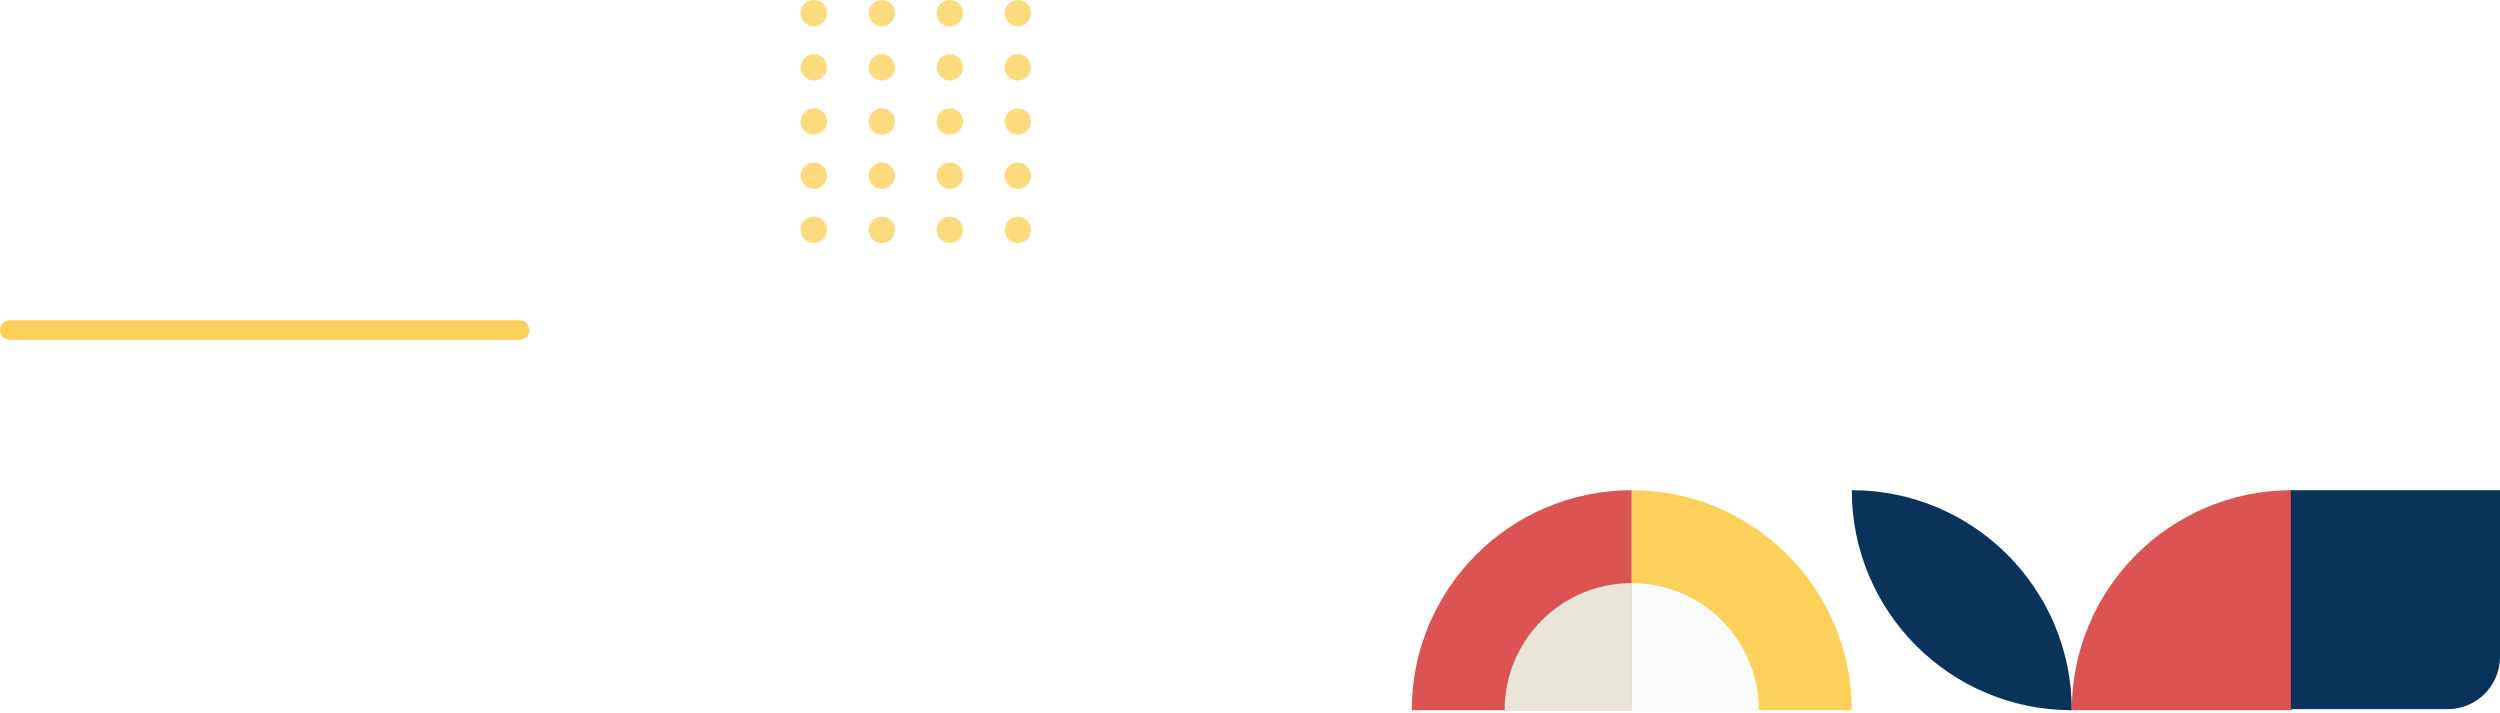
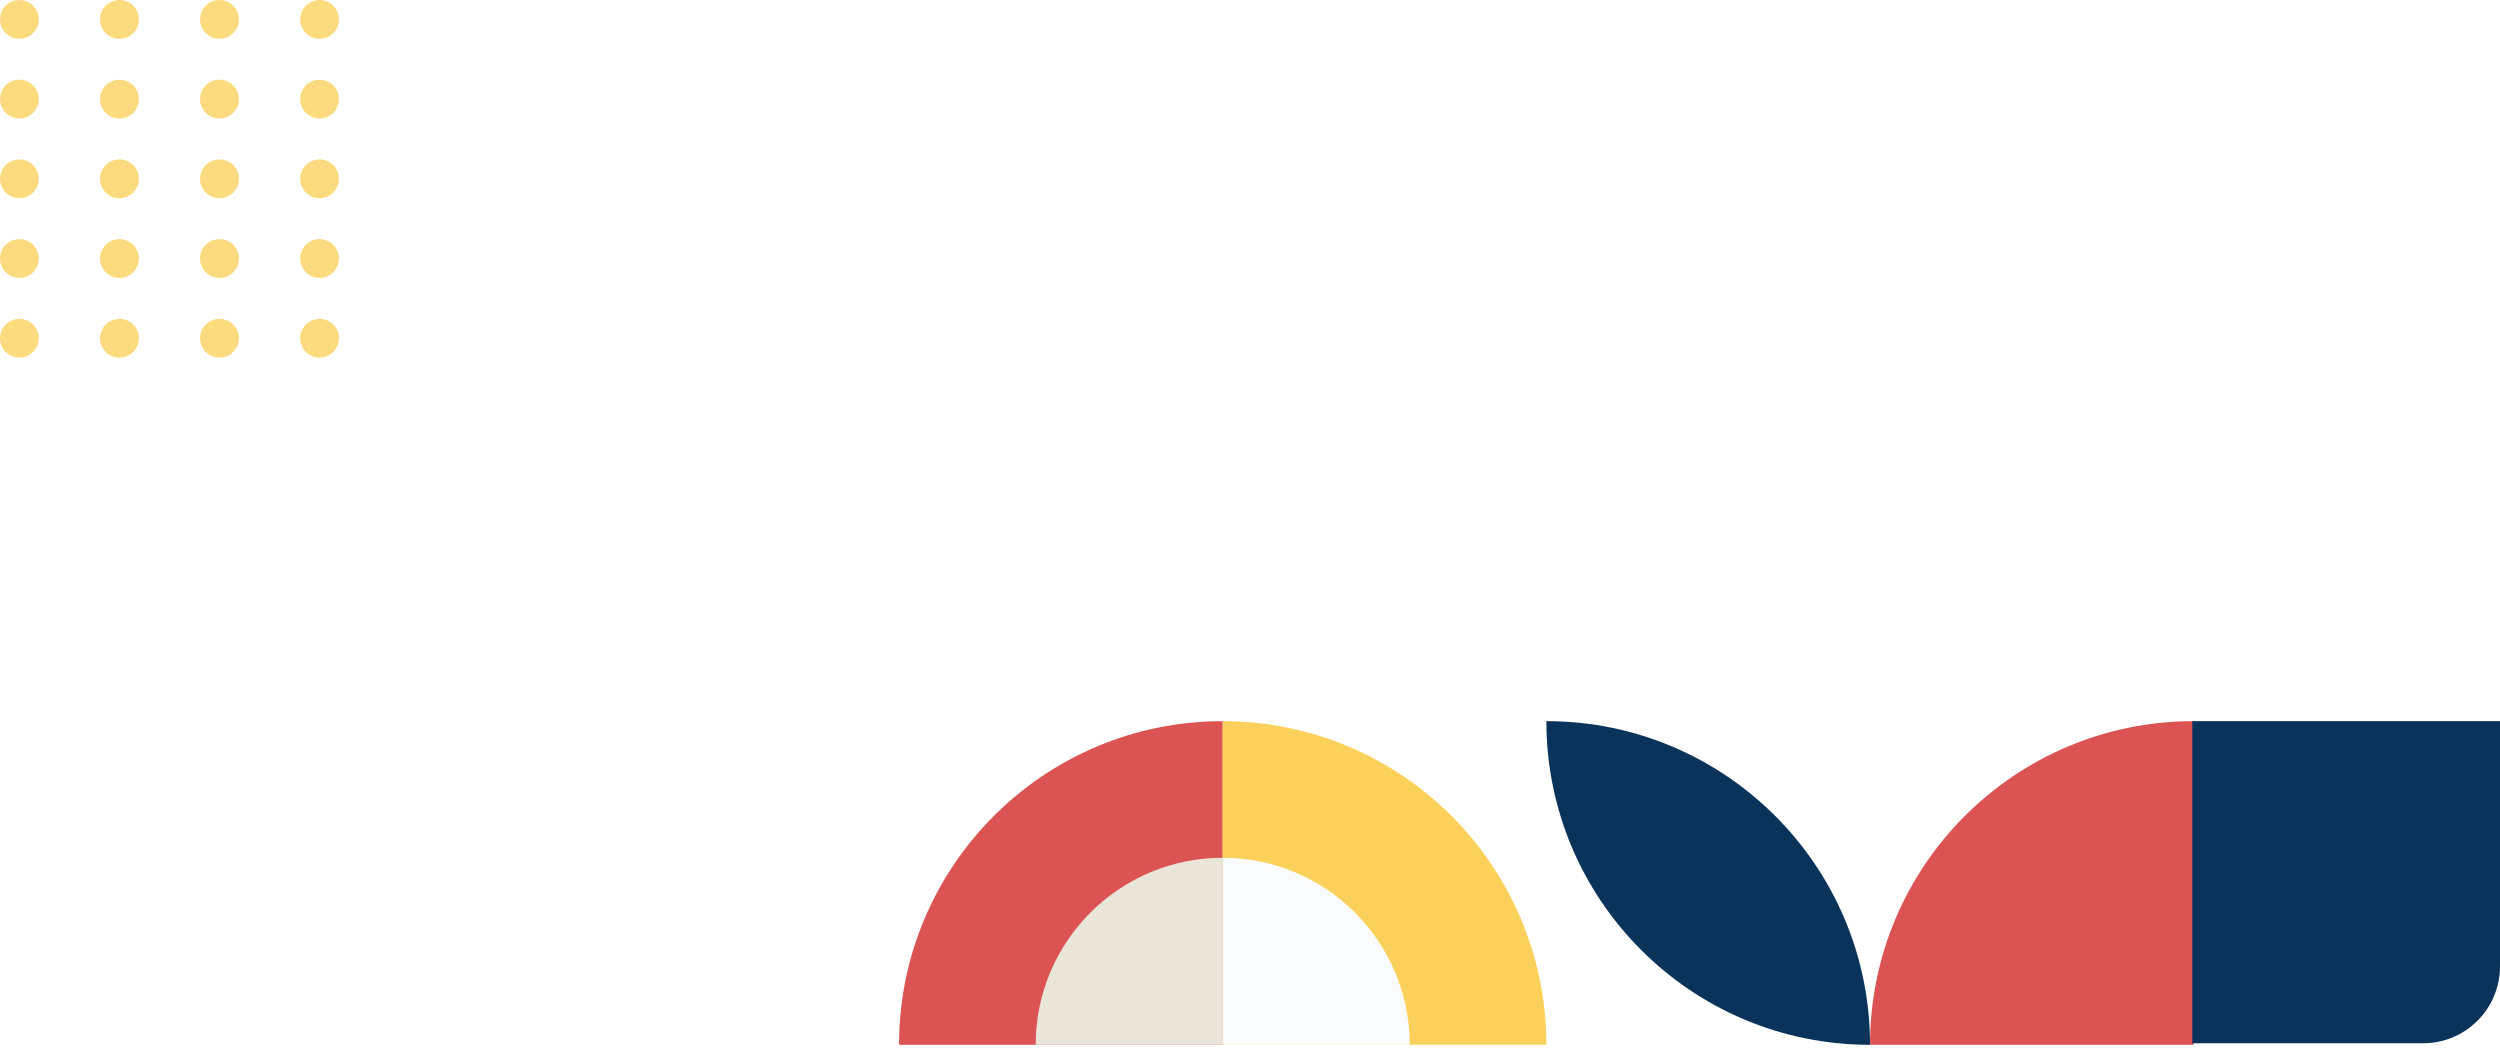
- <svg xmlns="http://www.w3.org/2000/svg" width="765" height="218" viewBox="0 0 765 218" fill="none">
-   <path d="M3 101H159" stroke="#FBD15B" stroke-width="6" stroke-linecap="round" />
-   <path d="M499.322 150C462.141 150 432 180.141 432 217.322H499.322V150Z" fill="#DC5354" />
-   <path d="M499.322 150V217.322H566.644C566.644 180.141 536.503 150 499.322 150Z" fill="#FBD15B" />
-   <path d="M499.322 178.419C477.836 178.419 460.419 195.836 460.419 217.322H499.322V178.419Z" fill="#E9E5D9" />
-   <path d="M499.322 178.419V217.322H538.225C538.225 195.836 520.808 178.419 499.322 178.419Z" fill="#F9FBFC" />
-   <path d="M566.644 150C566.644 187.181 596.785 217.322 633.966 217.322C633.966 180.141 603.825 150 566.644 150Z" fill="#0A335B" />
-   <path d="M701.287 150C664.106 150 633.965 180.141 633.965 217.322H701.287V150Z" fill="#DC5354" />
-   <path d="M249.036 24.651C250.099 24.651 251.138 24.22 251.89 23.469C252.642 22.717 253.072 21.678 253.072 20.615C253.072 19.552 252.641 18.513 251.89 17.761C251.138 17.01 250.099 16.579 249.036 16.579C247.973 16.579 246.933 17.01 246.182 17.761C245.431 18.513 245 19.552 245 20.615C245 21.678 245.431 22.717 246.182 23.469C246.934 24.221 247.973 24.651 249.036 24.651Z" fill="#FBD15B" fill-opacity="0.78" />
-   <path d="M290.649 24.651H290.669C292.898 24.651 294.705 22.844 294.705 20.615C294.705 18.386 292.898 16.579 290.669 16.579H290.649C288.42 16.579 286.613 18.386 286.613 20.615C286.613 22.844 288.42 24.651 290.649 24.651Z" fill="#FBD15B" fill-opacity="0.78" />
-   <path d="M269.838 24.651H269.858C272.087 24.651 273.894 22.844 273.894 20.615C273.894 18.386 272.087 16.579 269.858 16.579H269.838C267.609 16.579 265.802 18.386 265.802 20.615C265.801 22.844 267.608 24.651 269.838 24.651Z" fill="#FBD15B" fill-opacity="0.78" />
-   <path d="M311.47 24.651C312.533 24.651 313.572 24.22 314.324 23.469C315.075 22.717 315.506 21.678 315.506 20.615C315.506 19.552 315.075 18.513 314.324 17.761C313.572 17.01 312.533 16.579 311.47 16.579C310.407 16.579 309.367 17.01 308.616 17.761C307.864 18.513 307.434 19.552 307.434 20.615C307.434 21.678 307.864 22.717 308.616 23.469C309.368 24.221 310.407 24.651 311.47 24.651Z" fill="#FBD15B" fill-opacity="0.78" />
-   <path d="M249.036 8.072C250.099 8.072 251.138 7.641 251.89 6.89C252.642 6.139 253.072 5.099 253.072 4.036C253.072 2.973 252.641 1.933 251.89 1.182C251.138 0.43 250.099 0 249.036 0C247.973 0 246.933 0.43 246.182 1.182C245.431 1.934 245 2.973 245 4.036C245 5.098 245.431 6.138 246.182 6.89C246.934 7.642 247.973 8.072 249.036 8.072Z" fill="#FBD15B" fill-opacity="0.78" />
-   <path d="M290.649 8.072H290.669C292.898 8.072 294.705 6.265 294.705 4.036C294.705 1.807 292.898 0 290.669 0H290.649C288.42 0 286.613 1.807 286.613 4.036C286.613 6.265 288.42 8.072 290.649 8.072Z" fill="#FBD15B" fill-opacity="0.78" />
-   <path d="M269.838 8.072H269.858C272.087 8.072 273.894 6.265 273.894 4.036C273.894 1.807 272.087 0 269.858 0H269.838C267.609 0 265.802 1.807 265.802 4.036C265.801 6.265 267.608 8.072 269.838 8.072Z" fill="#FBD15B" fill-opacity="0.78" />
-   <path d="M311.47 8.072C312.533 8.072 313.572 7.641 314.324 6.89C315.075 6.139 315.506 5.099 315.506 4.036C315.506 2.973 315.075 1.933 314.324 1.182C313.572 0.43 312.533 0 311.47 0C310.407 0 309.367 0.43 308.616 1.182C307.864 1.934 307.434 2.973 307.434 4.036C307.434 5.098 307.864 6.138 308.616 6.89C309.368 7.642 310.407 8.072 311.47 8.072Z" fill="#FBD15B" fill-opacity="0.78" />
-   <path d="M249.036 41.23C250.099 41.23 251.138 40.799 251.89 40.048C252.642 39.296 253.072 38.257 253.072 37.194C253.072 36.131 252.641 35.091 251.89 34.34C251.138 33.588 250.099 33.158 249.036 33.158C247.973 33.158 246.933 33.588 246.182 34.34C245.431 35.092 245 36.131 245 37.194C245 38.257 245.431 39.296 246.182 40.048C246.934 40.799 247.973 41.23 249.036 41.23Z" fill="#FBD15B" fill-opacity="0.78" />
-   <path d="M290.649 41.23H290.669C292.898 41.23 294.705 39.423 294.705 37.194C294.705 34.965 292.898 33.158 290.669 33.158H290.649C288.42 33.158 286.613 34.965 286.613 37.194C286.613 39.423 288.42 41.23 290.649 41.23Z" fill="#FBD15B" fill-opacity="0.78" />
-   <path d="M269.838 41.23H269.858C272.087 41.23 273.894 39.423 273.894 37.194C273.894 34.965 272.087 33.158 269.858 33.158H269.838C267.609 33.158 265.802 34.965 265.802 37.194C265.801 39.423 267.608 41.23 269.838 41.23Z" fill="#FBD15B" fill-opacity="0.78" />
-   <path d="M311.47 41.23C312.533 41.23 313.572 40.799 314.324 40.048C315.075 39.296 315.506 38.257 315.506 37.194C315.506 36.131 315.075 35.091 314.324 34.34C313.572 33.588 312.533 33.158 311.47 33.158C310.407 33.158 309.367 33.588 308.616 34.34C307.864 35.092 307.434 36.131 307.434 37.194C307.434 38.257 307.864 39.296 308.616 40.048C309.368 40.799 310.407 41.23 311.47 41.23Z" fill="#FBD15B" fill-opacity="0.78" />
-   <path d="M249.036 57.809C250.099 57.809 251.138 57.378 251.89 56.627C252.642 55.875 253.072 54.836 253.072 53.773C253.072 52.71 252.641 51.67 251.89 50.919C251.138 50.168 250.099 49.737 249.036 49.737C247.973 49.737 246.933 50.167 246.182 50.919C245.431 51.671 245 52.71 245 53.773C245 54.836 245.431 55.875 246.182 56.627C246.934 57.378 247.973 57.809 249.036 57.809Z" fill="#FBD15B" fill-opacity="0.78" />
-   <path d="M290.649 57.809H290.669C292.898 57.809 294.705 56.002 294.705 53.773C294.705 51.544 292.898 49.737 290.669 49.737H290.649C288.42 49.737 286.613 51.544 286.613 53.773C286.613 56.001 288.42 57.809 290.649 57.809Z" fill="#FBD15B" fill-opacity="0.78" />
-   <path d="M269.838 57.809H269.858C272.087 57.809 273.894 56.002 273.894 53.773C273.894 51.544 272.087 49.737 269.858 49.737H269.838C267.609 49.737 265.802 51.544 265.802 53.773C265.801 56.001 267.608 57.809 269.838 57.809Z" fill="#FBD15B" fill-opacity="0.78" />
-   <path d="M311.47 57.809C312.533 57.809 313.572 57.378 314.324 56.627C315.075 55.875 315.506 54.836 315.506 53.773C315.506 52.71 315.075 51.67 314.324 50.919C313.572 50.168 312.533 49.737 311.47 49.737C310.407 49.737 309.367 50.167 308.616 50.919C307.864 51.671 307.434 52.71 307.434 53.773C307.434 54.836 307.864 55.875 308.616 56.627C309.368 57.378 310.407 57.809 311.47 57.809Z" fill="#FBD15B" fill-opacity="0.78" />
-   <path d="M249.036 74.388C250.099 74.388 251.138 73.958 251.89 73.206C252.642 72.455 253.072 71.415 253.072 70.352C253.072 69.289 252.641 68.249 251.89 67.498C251.138 66.746 250.099 66.316 249.036 66.316C247.973 66.316 246.933 66.747 246.182 67.498C245.431 68.249 245 69.289 245 70.352C245 71.415 245.431 72.454 246.182 73.206C246.934 73.957 247.973 74.388 249.036 74.388Z" fill="#FBD15B" fill-opacity="0.78" />
-   <path d="M290.649 74.388H290.669C292.898 74.388 294.705 72.581 294.705 70.352C294.705 68.123 292.898 66.316 290.669 66.316H290.649C288.42 66.316 286.613 68.123 286.613 70.352C286.613 72.581 288.42 74.388 290.649 74.388Z" fill="#FBD15B" fill-opacity="0.78" />
-   <path d="M269.838 74.388H269.858C272.087 74.388 273.894 72.581 273.894 70.352C273.894 68.123 272.087 66.316 269.858 66.316H269.838C267.609 66.316 265.802 68.123 265.802 70.352C265.801 72.581 267.608 74.388 269.838 74.388Z" fill="#FBD15B" fill-opacity="0.78" />
-   <path d="M311.47 74.388C312.533 74.388 313.572 73.958 314.324 73.206C315.075 72.455 315.506 71.415 315.506 70.352C315.506 69.289 315.075 68.249 314.324 67.498C313.572 66.746 312.533 66.316 311.47 66.316C310.407 66.316 309.367 66.747 308.616 67.498C307.864 68.249 307.434 69.289 307.434 70.352C307.434 71.415 307.864 72.454 308.616 73.206C309.368 73.957 310.407 74.388 311.47 74.388Z" fill="#FBD15B" fill-opacity="0.78" />
-   <path d="M701 150H765V201C765 209.837 757.837 217 749 217H701V150Z" fill="#0A335B" />
+ <svg xmlns="http://www.w3.org/2000/svg" width="520" height="218" viewBox="0 0 520 218" fill="none">
+   <path d="M254.322 150C217.141 150 187 180.141 187 217.322H254.322V150Z" fill="#DC5354" />
+   <path d="M254.322 150V217.322H321.644C321.644 180.141 291.503 150 254.322 150Z" fill="#FBD15B" />
+   <path d="M254.322 178.419C232.836 178.419 215.419 195.836 215.419 217.322H254.322V178.419Z" fill="#E9E5D9" />
+   <path d="M254.322 178.419V217.322H293.225C293.225 195.836 275.808 178.419 254.322 178.419Z" fill="#F9FBFC" />
+   <path d="M321.644 150C321.644 187.181 351.785 217.322 388.966 217.322C388.966 180.141 358.825 150 321.644 150Z" fill="#0A335B" />
+   <path d="M456.287 150C419.106 150 388.965 180.141 388.965 217.322H456.287V150Z" fill="#DC5354" />
+   <path d="M4.036 24.651C5.099 24.651 6.138 24.22 6.89 23.469C7.642 22.717 8.072 21.678 8.072 20.615C8.072 19.552 7.641 18.513 6.89 17.761C6.138 17.01 5.099 16.579 4.036 16.579C2.973 16.579 1.933 17.01 1.182 17.761C0.431 18.513 0 19.552 0 20.615C0 21.678 0.431 22.717 1.182 23.469C1.934 24.221 2.973 24.651 4.036 24.651Z" fill="#FBD15B" fill-opacity="0.78" />
+   <path d="M45.649 24.651H45.669C47.898 24.651 49.705 22.844 49.705 20.615C49.705 18.386 47.898 16.579 45.669 16.579H45.649C43.42 16.579 41.613 18.386 41.613 20.615C41.613 22.844 43.42 24.651 45.649 24.651Z" fill="#FBD15B" fill-opacity="0.78" />
+   <path d="M24.838 24.651H24.858C27.087 24.651 28.894 22.844 28.894 20.615C28.894 18.386 27.087 16.579 24.858 16.579H24.838C22.609 16.579 20.802 18.386 20.802 20.615C20.801 22.844 22.608 24.651 24.838 24.651Z" fill="#FBD15B" fill-opacity="0.78" />
+   <path d="M66.47 24.651C67.533 24.651 68.572 24.22 69.324 23.469C70.075 22.717 70.506 21.678 70.506 20.615C70.506 19.552 70.075 18.513 69.324 17.761C68.572 17.01 67.533 16.579 66.47 16.579C65.407 16.579 64.367 17.01 63.616 17.761C62.864 18.513 62.434 19.552 62.434 20.615C62.434 21.678 62.864 22.717 63.616 23.469C64.368 24.221 65.407 24.651 66.47 24.651Z" fill="#FBD15B" fill-opacity="0.78" />
+   <path d="M4.036 8.072C5.099 8.072 6.138 7.641 6.89 6.89C7.642 6.139 8.072 5.099 8.072 4.036C8.072 2.973 7.641 1.933 6.89 1.182C6.138 0.43 5.099 0 4.036 0C2.973 0 1.933 0.43 1.182 1.182C0.431 1.934 0 2.973 0 4.036C0 5.098 0.431 6.138 1.182 6.89C1.934 7.642 2.973 8.072 4.036 8.072Z" fill="#FBD15B" fill-opacity="0.78" />
+   <path d="M45.649 8.072H45.669C47.898 8.072 49.705 6.265 49.705 4.036C49.705 1.807 47.898 0 45.669 0H45.649C43.42 0 41.613 1.807 41.613 4.036C41.613 6.265 43.42 8.072 45.649 8.072Z" fill="#FBD15B" fill-opacity="0.78" />
+   <path d="M24.838 8.072H24.858C27.087 8.072 28.894 6.265 28.894 4.036C28.894 1.807 27.087 0 24.858 0H24.838C22.609 0 20.802 1.807 20.802 4.036C20.801 6.265 22.608 8.072 24.838 8.072Z" fill="#FBD15B" fill-opacity="0.78" />
+   <path d="M66.47 8.072C67.533 8.072 68.572 7.641 69.324 6.89C70.075 6.139 70.506 5.099 70.506 4.036C70.506 2.973 70.075 1.933 69.324 1.182C68.572 0.43 67.533 0 66.47 0C65.407 0 64.367 0.43 63.616 1.182C62.864 1.934 62.434 2.973 62.434 4.036C62.434 5.098 62.864 6.138 63.616 6.89C64.368 7.642 65.407 8.072 66.47 8.072Z" fill="#FBD15B" fill-opacity="0.78" />
+   <path d="M4.036 41.23C5.099 41.23 6.138 40.799 6.89 40.048C7.642 39.296 8.072 38.257 8.072 37.194C8.072 36.131 7.641 35.091 6.89 34.34C6.138 33.588 5.099 33.158 4.036 33.158C2.973 33.158 1.933 33.588 1.182 34.34C0.431 35.092 0 36.131 0 37.194C0 38.257 0.431 39.296 1.182 40.048C1.934 40.799 2.973 41.23 4.036 41.23Z" fill="#FBD15B" fill-opacity="0.78" />
+   <path d="M45.649 41.23H45.669C47.898 41.23 49.705 39.423 49.705 37.194C49.705 34.965 47.898 33.158 45.669 33.158H45.649C43.42 33.158 41.613 34.965 41.613 37.194C41.613 39.423 43.42 41.23 45.649 41.23Z" fill="#FBD15B" fill-opacity="0.78" />
+   <path d="M24.838 41.23H24.858C27.087 41.23 28.894 39.423 28.894 37.194C28.894 34.965 27.087 33.158 24.858 33.158H24.838C22.609 33.158 20.802 34.965 20.802 37.194C20.801 39.423 22.608 41.23 24.838 41.23Z" fill="#FBD15B" fill-opacity="0.78" />
+   <path d="M66.47 41.23C67.533 41.23 68.572 40.799 69.324 40.048C70.075 39.296 70.506 38.257 70.506 37.194C70.506 36.131 70.075 35.091 69.324 34.34C68.572 33.588 67.533 33.158 66.47 33.158C65.407 33.158 64.367 33.588 63.616 34.34C62.864 35.092 62.434 36.131 62.434 37.194C62.434 38.257 62.864 39.296 63.616 40.048C64.368 40.799 65.407 41.23 66.47 41.23Z" fill="#FBD15B" fill-opacity="0.78" />
+   <path d="M4.036 57.809C5.099 57.809 6.138 57.378 6.89 56.627C7.642 55.875 8.072 54.836 8.072 53.773C8.072 52.71 7.641 51.67 6.89 50.919C6.138 50.168 5.099 49.737 4.036 49.737C2.973 49.737 1.933 50.167 1.182 50.919C0.431 51.671 0 52.71 0 53.773C0 54.836 0.431 55.875 1.182 56.627C1.934 57.378 2.973 57.809 4.036 57.809Z" fill="#FBD15B" fill-opacity="0.78" />
+   <path d="M45.649 57.809H45.669C47.898 57.809 49.705 56.002 49.705 53.773C49.705 51.544 47.898 49.737 45.669 49.737H45.649C43.42 49.737 41.613 51.544 41.613 53.773C41.613 56.001 43.42 57.809 45.649 57.809Z" fill="#FBD15B" fill-opacity="0.78" />
+   <path d="M24.838 57.809H24.858C27.087 57.809 28.894 56.002 28.894 53.773C28.894 51.544 27.087 49.737 24.858 49.737H24.838C22.609 49.737 20.802 51.544 20.802 53.773C20.801 56.001 22.608 57.809 24.838 57.809Z" fill="#FBD15B" fill-opacity="0.78" />
+   <path d="M66.47 57.809C67.533 57.809 68.572 57.378 69.324 56.627C70.075 55.875 70.506 54.836 70.506 53.773C70.506 52.71 70.075 51.67 69.324 50.919C68.572 50.168 67.533 49.737 66.47 49.737C65.407 49.737 64.367 50.167 63.616 50.919C62.864 51.671 62.434 52.71 62.434 53.773C62.434 54.836 62.864 55.875 63.616 56.627C64.368 57.378 65.407 57.809 66.47 57.809Z" fill="#FBD15B" fill-opacity="0.78" />
+   <path d="M4.036 74.388C5.099 74.388 6.138 73.958 6.89 73.206C7.642 72.455 8.072 71.415 8.072 70.352C8.072 69.289 7.641 68.249 6.89 67.498C6.138 66.746 5.099 66.316 4.036 66.316C2.973 66.316 1.933 66.747 1.182 67.498C0.431 68.249 0 69.289 0 70.352C0 71.415 0.431 72.454 1.182 73.206C1.934 73.957 2.973 74.388 4.036 74.388Z" fill="#FBD15B" fill-opacity="0.78" />
+   <path d="M45.649 74.388H45.669C47.898 74.388 49.705 72.581 49.705 70.352C49.705 68.123 47.898 66.316 45.669 66.316H45.649C43.42 66.316 41.613 68.123 41.613 70.352C41.613 72.581 43.42 74.388 45.649 74.388Z" fill="#FBD15B" fill-opacity="0.78" />
+   <path d="M24.838 74.388H24.858C27.087 74.388 28.894 72.581 28.894 70.352C28.894 68.123 27.087 66.316 24.858 66.316H24.838C22.609 66.316 20.802 68.123 20.802 70.352C20.801 72.581 22.608 74.388 24.838 74.388Z" fill="#FBD15B" fill-opacity="0.78" />
+   <path d="M66.47 74.388C67.533 74.388 68.572 73.958 69.324 73.206C70.075 72.455 70.506 71.415 70.506 70.352C70.506 69.289 70.075 68.249 69.324 67.498C68.572 66.746 67.533 66.316 66.47 66.316C65.407 66.316 64.367 66.747 63.616 67.498C62.864 68.249 62.434 69.289 62.434 70.352C62.434 71.415 62.864 72.454 63.616 73.206C64.368 73.957 65.407 74.388 66.47 74.388Z" fill="#FBD15B" fill-opacity="0.78" />
+   <path d="M456 150H520V201C520 209.837 512.837 217 504 217H456V150Z" fill="#0A335B" />
</svg>
